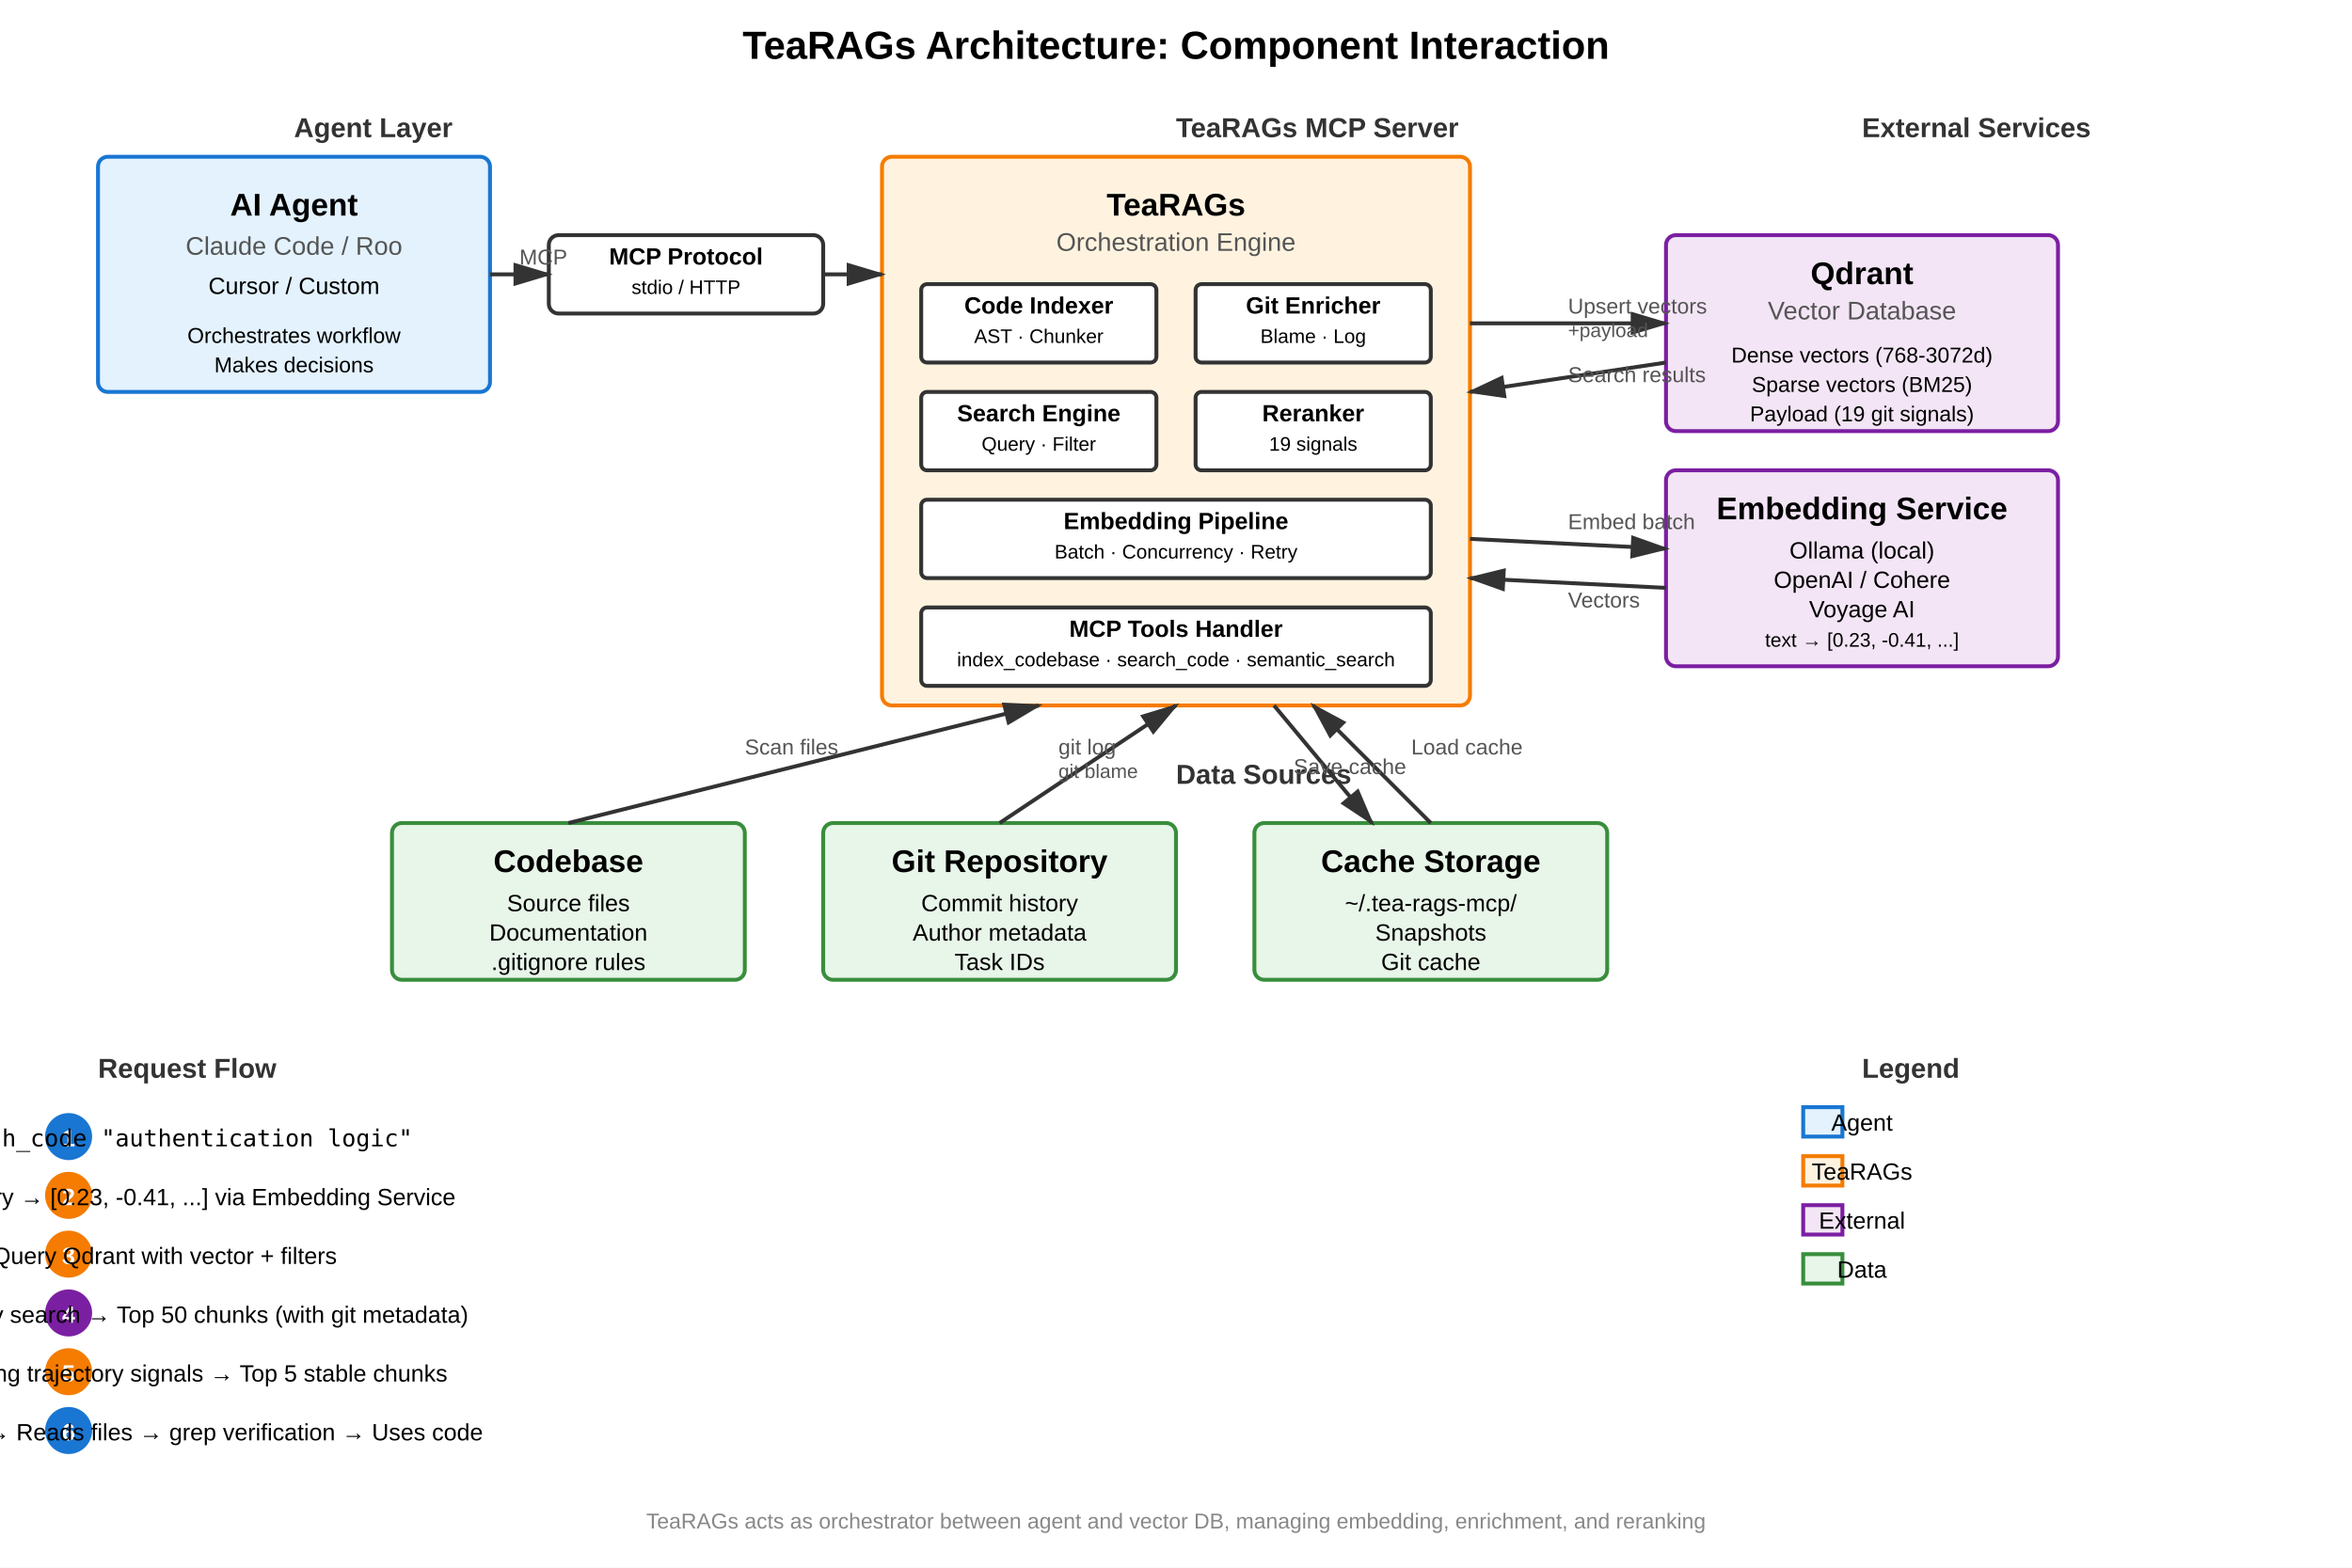
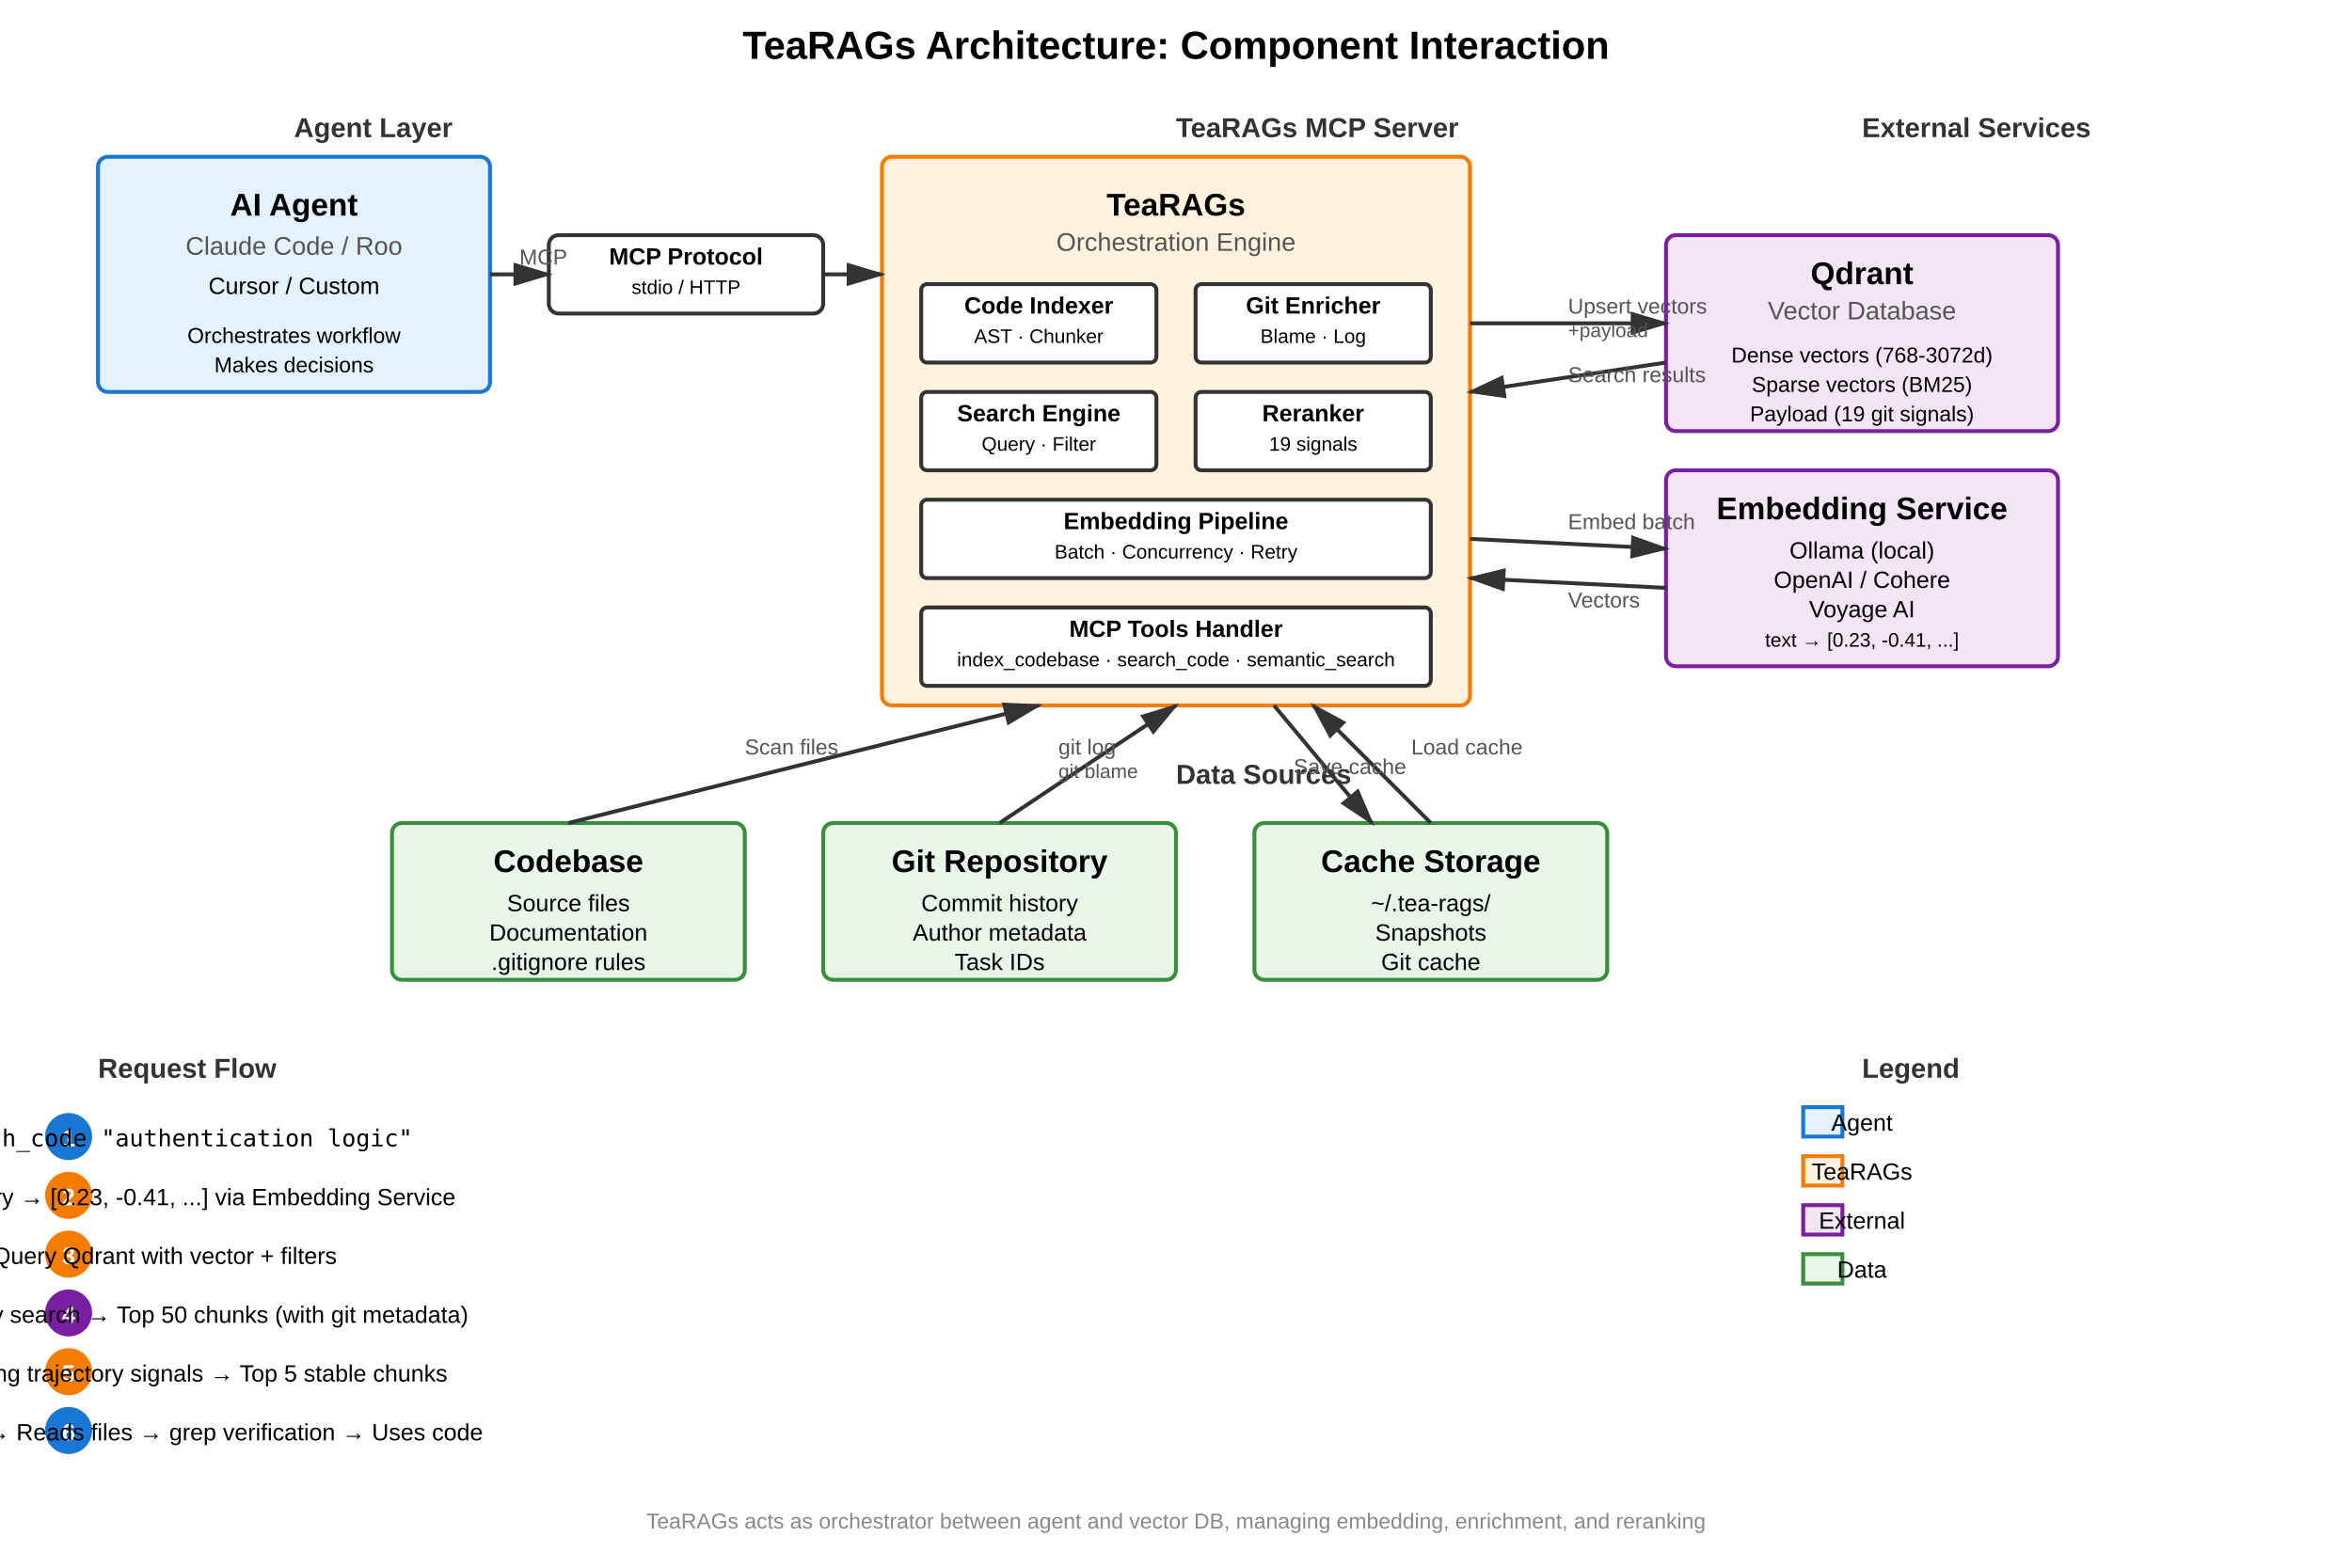
<svg xmlns="http://www.w3.org/2000/svg" viewBox="0 0 1200 800">
  <rect width="1200" height="800" fill="#ffffff" />
  <defs>
    <style>
      .box { fill: #ffffff; stroke: #333; stroke-width: 2; }
      .agent-box { fill: #e3f2fd; stroke: #1976d2; stroke-width: 2; }
      .tearags-box { fill: #fff3e0; stroke: #f57c00; stroke-width: 2; }
      .external-box { fill: #f3e5f5; stroke: #7b1fa2; stroke-width: 2; }
      .data-box { fill: #e8f5e9; stroke: #388e3c; stroke-width: 2; }
      .title { font-family: Arial, sans-serif; font-size: 16px; font-weight: bold; text-anchor: middle; }
      .subtitle { font-family: Arial, sans-serif; font-size: 13px; text-anchor: middle; fill: #555; }
      .label { font-family: Arial, sans-serif; font-size: 12px; text-anchor: middle; }
      .arrow { stroke: #333; stroke-width: 2; fill: none; marker-end: url(#arrowhead); }
      .arrow-label { font-family: Arial, sans-serif; font-size: 11px; fill: #555; }
      .section-title { font-family: Arial, sans-serif; font-size: 14px; font-weight: bold; fill: #333; }
    </style>
    <marker id="arrowhead" markerWidth="10" markerHeight="10" refX="9" refY="3" orient="auto">
      <polygon points="0 0, 10 3, 0 6" fill="#333" />
    </marker>
  </defs>
  <text x="600" y="30" class="title" style="font-size: 20px;">TeaRAGs Architecture: Component Interaction</text>
  <text x="150" y="70" class="section-title">Agent Layer</text>
  <rect x="50" y="80" width="200" height="120" class="agent-box" rx="5" />
  <text x="150" y="110" class="title">AI Agent</text>
  <text x="150" y="130" class="subtitle">Claude Code / Roo</text>
  <text x="150" y="150" class="label">Cursor / Custom</text>
  <text x="150" y="175" class="label" style="font-size: 11px;">Orchestrates workflow</text>
  <text x="150" y="190" class="label" style="font-size: 11px;">Makes decisions</text>
  <rect x="280" y="120" width="140" height="40" class="box" rx="5" fill="#fffde7" stroke="#f9a825" />
  <text x="350" y="135" class="label" font-weight="bold">MCP Protocol</text>
  <text x="350" y="150" class="label" style="font-size: 10px;">stdio / HTTP</text>
  <text x="600" y="70" class="section-title">TeaRAGs MCP Server</text>
  <rect x="450" y="80" width="300" height="280" class="tearags-box" rx="5" />
  <text x="600" y="110" class="title">TeaRAGs</text>
  <text x="600" y="128" class="subtitle">Orchestration Engine</text>
  <rect x="470" y="145" width="120" height="40" class="box" rx="3" fill="#fff9c4" />
  <text x="530" y="160" class="label" font-weight="bold">Code Indexer</text>
  <text x="530" y="175" class="label" style="font-size: 10px;">AST · Chunker</text>
  <rect x="610" y="145" width="120" height="40" class="box" rx="3" fill="#fff9c4" />
  <text x="670" y="160" class="label" font-weight="bold">Git Enricher</text>
  <text x="670" y="175" class="label" style="font-size: 10px;">Blame · Log</text>
  <rect x="470" y="200" width="120" height="40" class="box" rx="3" fill="#fff9c4" />
  <text x="530" y="215" class="label" font-weight="bold">Search Engine</text>
  <text x="530" y="230" class="label" style="font-size: 10px;">Query · Filter</text>
  <rect x="610" y="200" width="120" height="40" class="box" rx="3" fill="#fff9c4" />
  <text x="670" y="215" class="label" font-weight="bold">Reranker</text>
  <text x="670" y="230" class="label" style="font-size: 10px;">19 signals</text>
  <rect x="470" y="255" width="260" height="40" class="box" rx="3" fill="#fff9c4" />
  <text x="600" y="270" class="label" font-weight="bold">Embedding Pipeline</text>
  <text x="600" y="285" class="label" style="font-size: 10px;">Batch · Concurrency · Retry</text>
  <rect x="470" y="310" width="260" height="40" class="box" rx="3" fill="#fff9c4" />
  <text x="600" y="325" class="label" font-weight="bold">MCP Tools Handler</text>
  <text x="600" y="340" class="label" style="font-size: 10px;">index_codebase · search_code · semantic_search</text>
  <text x="950" y="70" class="section-title">External Services</text>
  <rect x="850" y="120" width="200" height="100" class="external-box" rx="5" />
  <text x="950" y="145" class="title">Qdrant</text>
  <text x="950" y="163" class="subtitle">Vector Database</text>
  <text x="950" y="185" class="label" style="font-size: 11px;">Dense vectors (768-3072d)</text>
  <text x="950" y="200" class="label" style="font-size: 11px;">Sparse vectors (BM25)</text>
  <text x="950" y="215" class="label" style="font-size: 11px;">Payload (19 git signals)</text>
  <rect x="850" y="240" width="200" height="100" class="external-box" rx="5" />
  <text x="950" y="265" class="title">Embedding Service</text>
  <text x="950" y="285" class="label">Ollama (local)</text>
  <text x="950" y="300" class="label">OpenAI / Cohere</text>
  <text x="950" y="315" class="label">Voyage AI</text>
  <text x="950" y="330" class="label" style="font-size: 10px;">text → [0.23, -0.41, ...]</text>
  <text x="600" y="400" class="section-title">Data Sources</text>
  <rect x="200" y="420" width="180" height="80" class="data-box" rx="5" />
  <text x="290" y="445" class="title">Codebase</text>
  <text x="290" y="465" class="label">Source files</text>
  <text x="290" y="480" class="label">Documentation</text>
  <text x="290" y="495" class="label">.gitignore rules</text>
  <rect x="420" y="420" width="180" height="80" class="data-box" rx="5" />
  <text x="510" y="445" class="title">Git Repository</text>
  <text x="510" y="465" class="label">Commit history</text>
  <text x="510" y="480" class="label">Author metadata</text>
  <text x="510" y="495" class="label">Task IDs</text>
  <rect x="640" y="420" width="180" height="80" class="data-box" rx="5" />
  <text x="730" y="445" class="title">Cache Storage</text>
-   <text x="730" y="465" class="label">~/.tea-rags-mcp/</text>
+   <text x="730" y="465" class="label">~/.tea-rags/</text>
  <text x="730" y="480" class="label">Snapshots</text>
  <text x="730" y="495" class="label">Git cache</text>
  <path d="M 250 140 L 280 140" class="arrow" />
  <text x="265" y="135" class="arrow-label">MCP</text>
  <path d="M 420 140 L 450 140" class="arrow" />
  <path d="M 750 165 L 850 165" class="arrow" />
  <text x="800" y="160" class="arrow-label">Upsert vectors</text>
  <text x="800" y="172" class="arrow-label" style="font-size: 10px;">+payload</text>
  <path d="M 850 185 L 750 200" class="arrow" />
  <text x="800" y="195" class="arrow-label">Search results</text>
  <path d="M 750 275 L 850 280" class="arrow" />
  <text x="800" y="270" class="arrow-label">Embed batch</text>
  <path d="M 850 300 L 750 295" class="arrow" />
  <text x="800" y="310" class="arrow-label">Vectors</text>
  <path d="M 290 420 L 530 360" class="arrow" />
  <text x="380" y="385" class="arrow-label">Scan files</text>
  <path d="M 510 420 L 600 360" class="arrow" />
  <text x="540" y="385" class="arrow-label">git log</text>
  <text x="540" y="397" class="arrow-label" style="font-size: 10px;">git blame</text>
  <path d="M 730 420 L 670 360" class="arrow" />
  <text x="720" y="385" class="arrow-label">Load cache</text>
  <path d="M 650 360 L 700 420" class="arrow" />
  <text x="660" y="395" class="arrow-label">Save cache</text>
  <text x="50" y="550" class="section-title">Request Flow</text>
  <g transform="translate(20, 570)">
    <circle cx="15" cy="10" r="12" fill="#1976d2" stroke="none" />
    <text x="15" y="15" class="label" fill="white" font-weight="bold">1</text>
    <text x="35" y="15" class="label" text-anchor="start">Agent calls: <tspan font-family="monospace">search_code "authentication logic"</tspan>
    </text>
  </g>
  <g transform="translate(20, 600)">
    <circle cx="15" cy="10" r="12" fill="#f57c00" stroke="none" />
    <text x="15" y="15" class="label" fill="white" font-weight="bold">2</text>
    <text x="35" y="15" class="label" text-anchor="start">TeaRAGs: Embed query → [0.23, -0.41, ...] via Embedding Service</text>
  </g>
  <g transform="translate(20, 630)">
    <circle cx="15" cy="10" r="12" fill="#f57c00" stroke="none" />
    <text x="15" y="15" class="label" fill="white" font-weight="bold">3</text>
    <text x="35" y="15" class="label" text-anchor="start">TeaRAGs: Query Qdrant with vector + filters</text>
  </g>
  <g transform="translate(20, 660)">
    <circle cx="15" cy="10" r="12" fill="#7b1fa2" stroke="none" />
    <text x="15" y="15" class="label" fill="white" font-weight="bold">4</text>
    <text x="35" y="15" class="label" text-anchor="start">Qdrant: Cosine similarity search → Top 50 chunks (with git metadata)</text>
  </g>
  <g transform="translate(20, 690)">
    <circle cx="15" cy="10" r="12" fill="#f57c00" stroke="none" />
    <text x="15" y="15" class="label" fill="white" font-weight="bold">5</text>
    <text x="35" y="15" class="label" text-anchor="start">TeaRAGs: Rerank using trajectory signals → Top 5 stable chunks</text>
  </g>
  <g transform="translate(20, 720)">
    <circle cx="15" cy="10" r="12" fill="#1976d2" stroke="none" />
    <text x="15" y="15" class="label" fill="white" font-weight="bold">6</text>
    <text x="35" y="15" class="label" text-anchor="start">Agent: Receives results → Reads files → grep verification → Uses code</text>
  </g>
  <text x="950" y="550" class="section-title">Legend</text>
  <rect x="920" y="565" width="20" height="15" class="agent-box" />
  <text x="950" y="577" class="label" text-anchor="start">Agent</text>
  <rect x="920" y="590" width="20" height="15" class="tearags-box" />
  <text x="950" y="602" class="label" text-anchor="start">TeaRAGs</text>
  <rect x="920" y="615" width="20" height="15" class="external-box" />
  <text x="950" y="627" class="label" text-anchor="start">External</text>
  <rect x="920" y="640" width="20" height="15" class="data-box" />
  <text x="950" y="652" class="label" text-anchor="start">Data</text>
  <text x="600" y="780" class="label" style="font-size: 11px; fill: #888;">TeaRAGs acts as orchestrator between agent and vector DB, managing embedding, enrichment, and reranking</text>
</svg>
